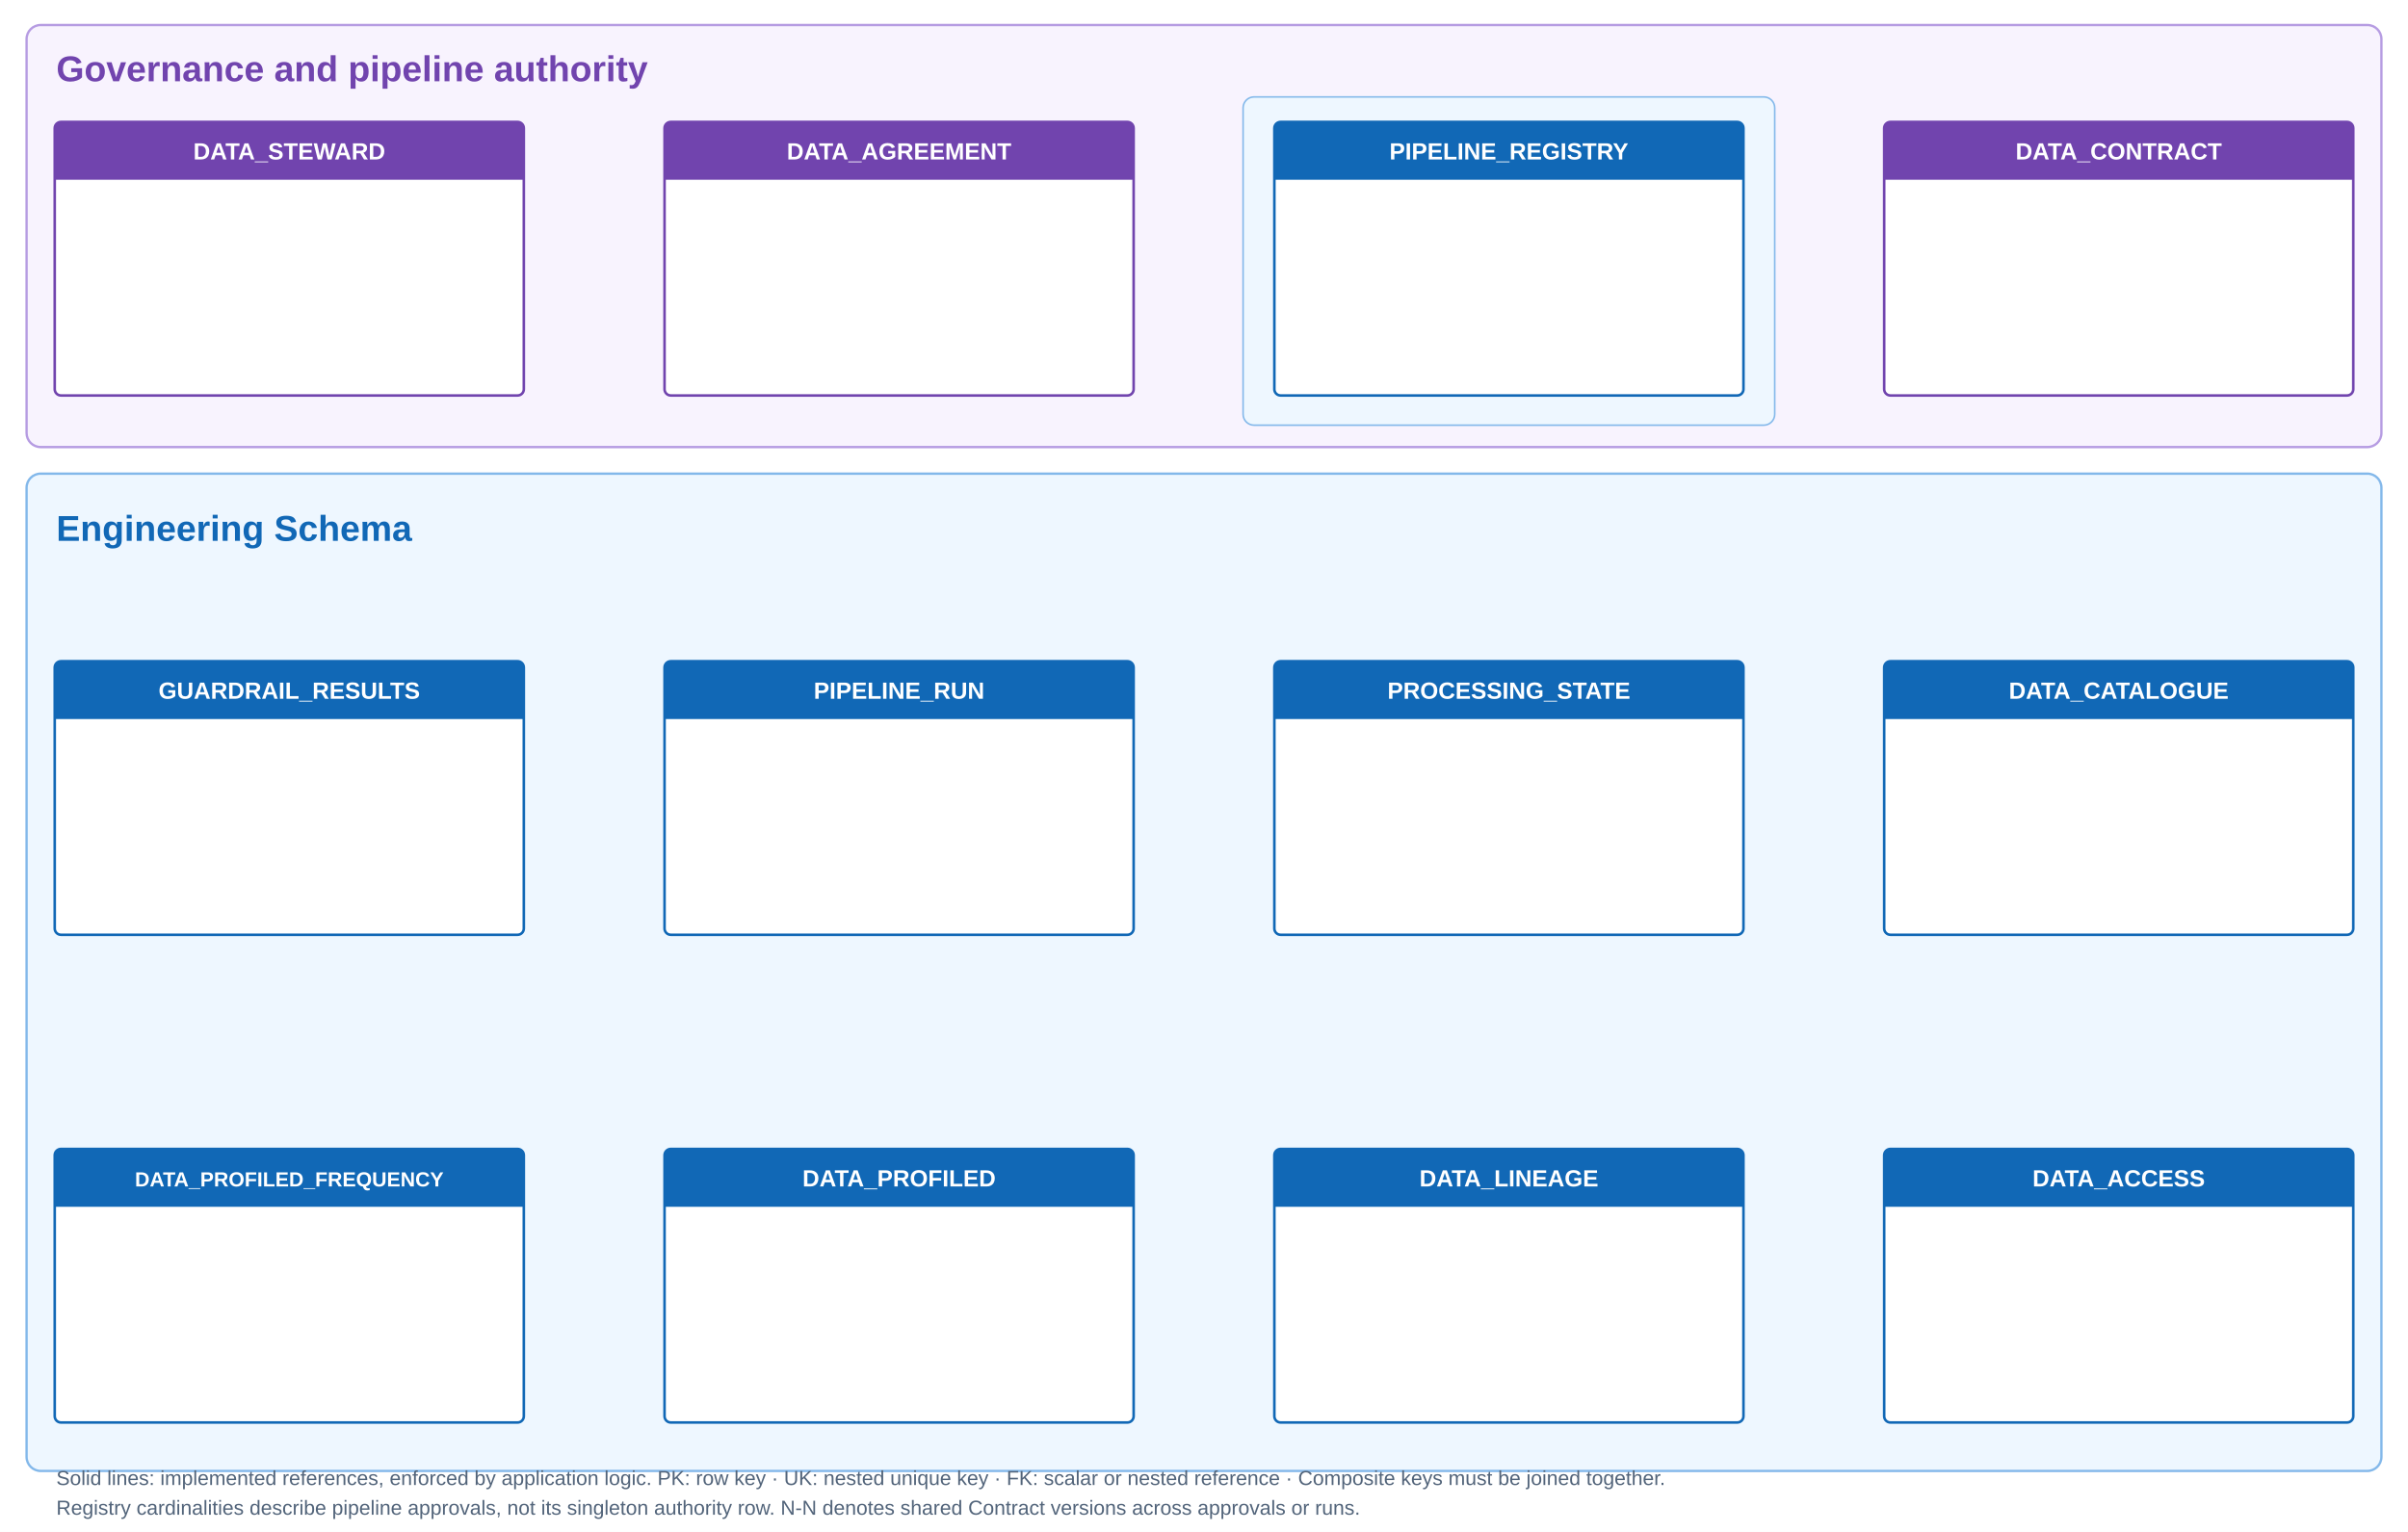
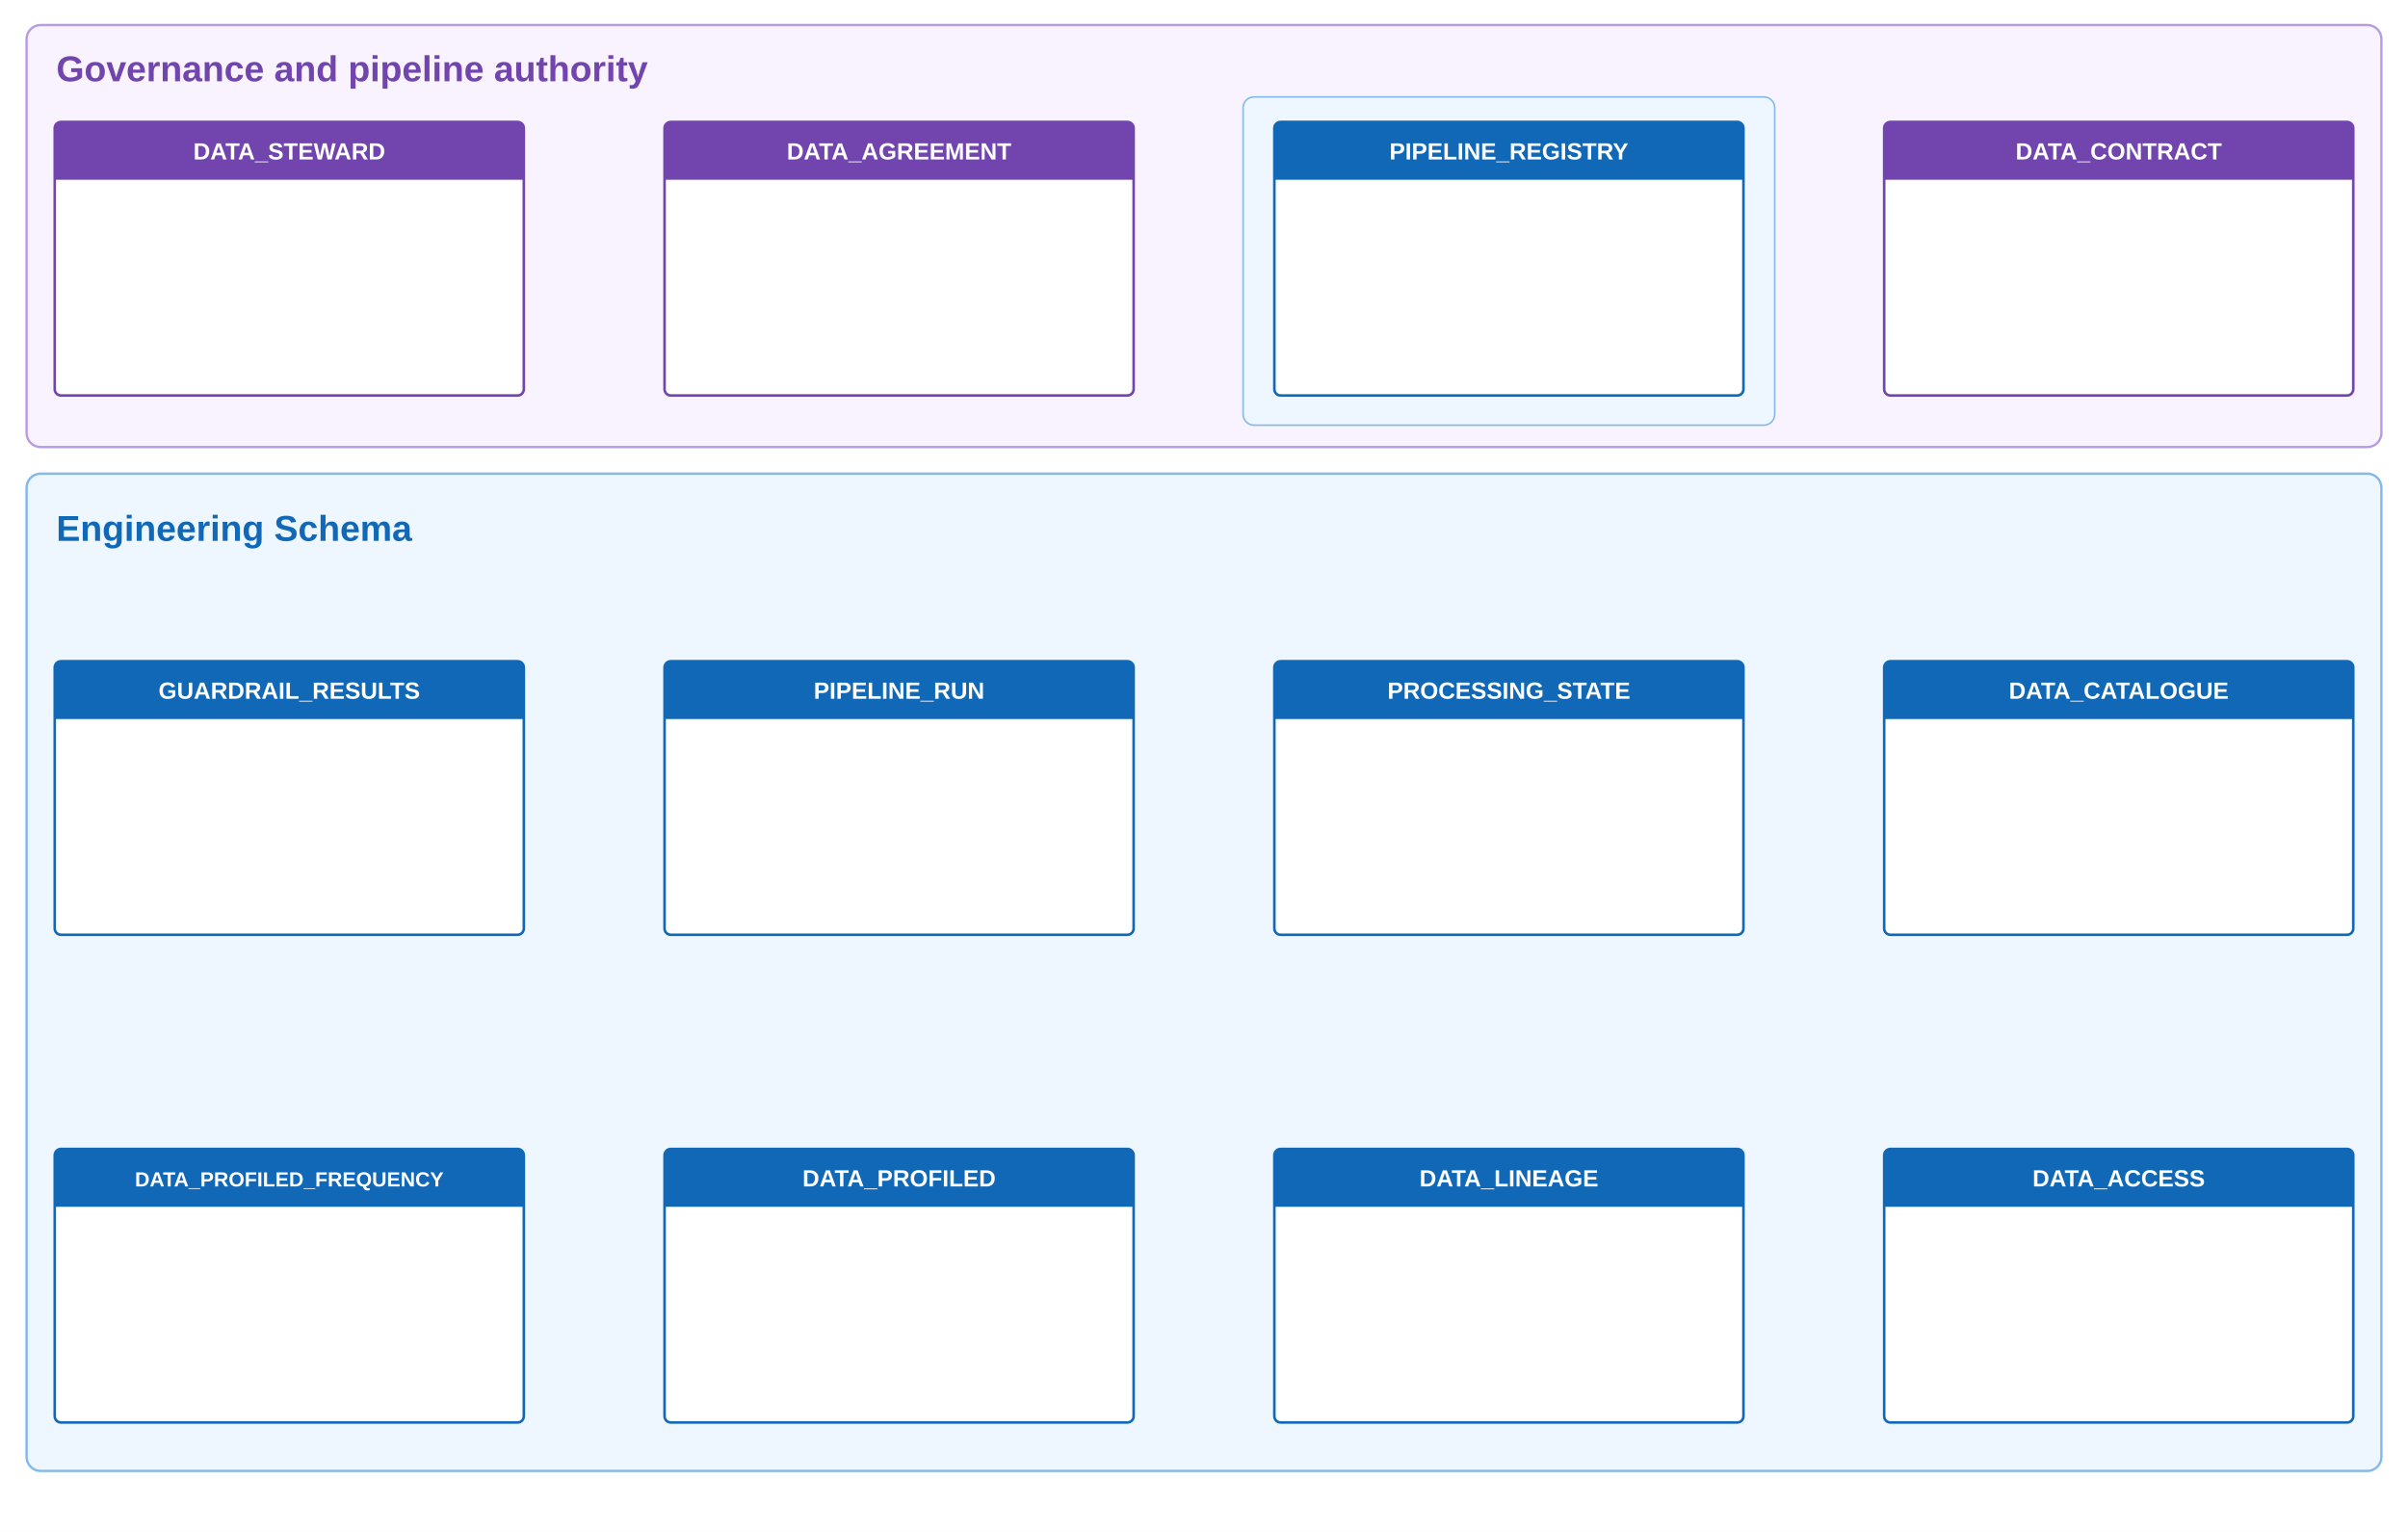
<svg xmlns="http://www.w3.org/2000/svg" xmlns:xlink="http://www.w3.org/1999/xlink" width="1540" height="980" viewBox="0 0 1540 980" role="img" aria-label="FabricOps metadata relationship diagram">
  <rect width="1540" height="980" fill="#FFFFFF" />
  <rect x="17" y="16" width="1506" height="270" rx="9" fill="#F8F3FE" stroke="#B69CE2" stroke-width="1.5" />
  <rect x="17" y="303" width="1506" height="638" rx="9" fill="#EEF7FF" stroke="#83B8EA" stroke-width="1.5" />
  <text x="36" y="52" font-size="23" font-family="Arial, sans-serif" font-weight="700" fill="#7144AE">Governance and pipeline authority</text>
  <text x="36" y="346" font-size="23" font-family="Arial, sans-serif" font-weight="700" fill="#1168B6">Engineering Schema</text>
  <rect x="795" y="62" width="340" height="210" rx="7" fill="#EEF7FF" stroke="#83B8EA" />
  <a xlink:href="https://voycepeh.github.io/FabricOps-Starter-Kit/reference/metadata/metadata_data_steward/" target="_blank">
    <rect x="35" y="78" width="300" height="175" rx="4" fill="white" stroke="#7144AE" stroke-width="1.65" />
    <path d="M39 78H331Q335 78 335 82V115H35V82Q35 78 39 78Z" fill="#7144AE" />
    <text x="185.0" y="102" text-anchor="middle" font-size="15" font-weight="700" font-family="Arial, sans-serif" fill="white">DATA_STEWARD</text>
  </a>
  <a xlink:href="https://voycepeh.github.io/FabricOps-Starter-Kit/reference/metadata/metadata_data_agreement/" target="_blank">
    <rect x="425" y="78" width="300" height="175" rx="4" fill="white" stroke="#7144AE" stroke-width="1.65" />
    <path d="M429 78H721Q725 78 725 82V115H425V82Q425 78 429 78Z" fill="#7144AE" />
    <text x="575.0" y="102" text-anchor="middle" font-size="15" font-weight="700" font-family="Arial, sans-serif" fill="white">DATA_AGREEMENT</text>
  </a>
  <a xlink:href="https://voycepeh.github.io/FabricOps-Starter-Kit/reference/metadata/metadata_pipeline_registry/" target="_blank">
    <rect x="815" y="78" width="300" height="175" rx="4" fill="white" stroke="#1168B6" stroke-width="1.65" />
    <path d="M819 78H1111Q1115 78 1115 82V115H815V82Q815 78 819 78Z" fill="#1168B6" />
    <text x="965.0" y="102" text-anchor="middle" font-size="15" font-weight="700" font-family="Arial, sans-serif" fill="white">PIPELINE_REGISTRY</text>
  </a>
  <a xlink:href="https://voycepeh.github.io/FabricOps-Starter-Kit/reference/metadata/metadata_data_contract/" target="_blank">
    <rect x="1205" y="78" width="300" height="175" rx="4" fill="white" stroke="#7144AE" stroke-width="1.65" />
    <path d="M1209 78H1501Q1505 78 1505 82V115H1205V82Q1205 78 1209 78Z" fill="#7144AE" />
    <text x="1355.0" y="102" text-anchor="middle" font-size="15" font-weight="700" font-family="Arial, sans-serif" fill="white">DATA_CONTRACT</text>
  </a>
  <a xlink:href="https://voycepeh.github.io/FabricOps-Starter-Kit/reference/metadata/metadata_guardrail_results/" target="_blank">
    <rect x="35" y="423" width="300" height="175" rx="4" fill="white" stroke="#1168B6" stroke-width="1.65" />
    <path d="M39 423H331Q335 423 335 427V460H35V427Q35 423 39 423Z" fill="#1168B6" />
    <text x="185.0" y="447" text-anchor="middle" font-size="15" font-weight="700" font-family="Arial, sans-serif" fill="white">GUARDRAIL_RESULTS</text>
  </a>
  <a xlink:href="https://voycepeh.github.io/FabricOps-Starter-Kit/reference/metadata/metadata_pipeline_run/" target="_blank">
    <rect x="425" y="423" width="300" height="175" rx="4" fill="white" stroke="#1168B6" stroke-width="1.65" />
    <path d="M429 423H721Q725 423 725 427V460H425V427Q425 423 429 423Z" fill="#1168B6" />
    <text x="575.0" y="447" text-anchor="middle" font-size="15" font-weight="700" font-family="Arial, sans-serif" fill="white">PIPELINE_RUN</text>
  </a>
  <a xlink:href="https://voycepeh.github.io/FabricOps-Starter-Kit/reference/metadata/metadata_processing_state/" target="_blank">
    <rect x="815" y="423" width="300" height="175" rx="4" fill="white" stroke="#1168B6" stroke-width="1.65" />
    <path d="M819 423H1111Q1115 423 1115 427V460H815V427Q815 423 819 423Z" fill="#1168B6" />
    <text x="965.0" y="447" text-anchor="middle" font-size="15" font-weight="700" font-family="Arial, sans-serif" fill="white">PROCESSING_STATE</text>
  </a>
  <a xlink:href="https://voycepeh.github.io/FabricOps-Starter-Kit/reference/metadata/metadata_data_catalogue/" target="_blank">
    <rect x="1205" y="423" width="300" height="175" rx="4" fill="white" stroke="#1168B6" stroke-width="1.65" />
    <path d="M1209 423H1501Q1505 423 1505 427V460H1205V427Q1205 423 1209 423Z" fill="#1168B6" />
    <text x="1355.0" y="447" text-anchor="middle" font-size="15" font-weight="700" font-family="Arial, sans-serif" fill="white">DATA_CATALOGUE</text>
  </a>
  <a xlink:href="https://voycepeh.github.io/FabricOps-Starter-Kit/reference/metadata/metadata_data_profiled_frequency/" target="_blank" transform="translate(0 -80)">
    <rect x="35" y="815" width="300" height="175" rx="4" fill="white" stroke="#1168B6" stroke-width="1.65" />
    <path d="M39 815H331Q335 815 335 819V852H35V819Q35 815 39 815Z" fill="#1168B6" />
    <text x="185.0" y="839" text-anchor="middle" font-size="13.1" font-weight="700" font-family="Arial, sans-serif" fill="white">DATA_PROFILED_FREQUENCY</text>
  </a>
  <a xlink:href="https://voycepeh.github.io/FabricOps-Starter-Kit/reference/metadata/metadata_data_profiled/" target="_blank" transform="translate(0 -80)">
    <rect x="425" y="815" width="300" height="175" rx="4" fill="white" stroke="#1168B6" stroke-width="1.65" />
    <path d="M429 815H721Q725 815 725 819V852H425V819Q425 815 429 815Z" fill="#1168B6" />
    <text x="575.0" y="839" text-anchor="middle" font-size="15" font-weight="700" font-family="Arial, sans-serif" fill="white">DATA_PROFILED</text>
  </a>
  <a xlink:href="https://voycepeh.github.io/FabricOps-Starter-Kit/reference/metadata/metadata_data_lineage/" target="_blank" transform="translate(0 -80)">
    <rect x="815" y="815" width="300" height="175" rx="4" fill="white" stroke="#1168B6" stroke-width="1.65" />
    <path d="M819 815H1111Q1115 815 1115 819V852H815V819Q815 815 819 815Z" fill="#1168B6" />
    <text x="965.0" y="839" text-anchor="middle" font-size="15" font-weight="700" font-family="Arial, sans-serif" fill="white">DATA_LINEAGE</text>
  </a>
  <a xlink:href="https://voycepeh.github.io/FabricOps-Starter-Kit/reference/metadata/metadata_data_access/" target="_blank" transform="translate(0 -80)">
    <rect x="1205" y="815" width="300" height="175" rx="4" fill="white" stroke="#1168B6" stroke-width="1.65" />
    <path d="M1209 815H1501Q1505 815 1505 819V852H1205V819Q1205 815 1209 815Z" fill="#1168B6" />
    <text x="1355.0" y="839" text-anchor="middle" font-size="15" font-weight="700" font-family="Arial, sans-serif" fill="white">DATA_ACCESS</text>
  </a>
-   <text x="36" y="950" font-size="13" font-family="Arial, sans-serif" fill="#52647A">Solid lines: implemented references, enforced by application logic. PK: row key · UK: nested unique key · FK: scalar or nested reference · Composite keys must be joined together.</text>
-   <text x="36" y="969" font-size="13" font-family="Arial, sans-serif" fill="#52647A">Registry cardinalities describe pipeline approvals, not its singleton authority row. N-N denotes shared Contract versions across approvals or runs.</text>
</svg>
